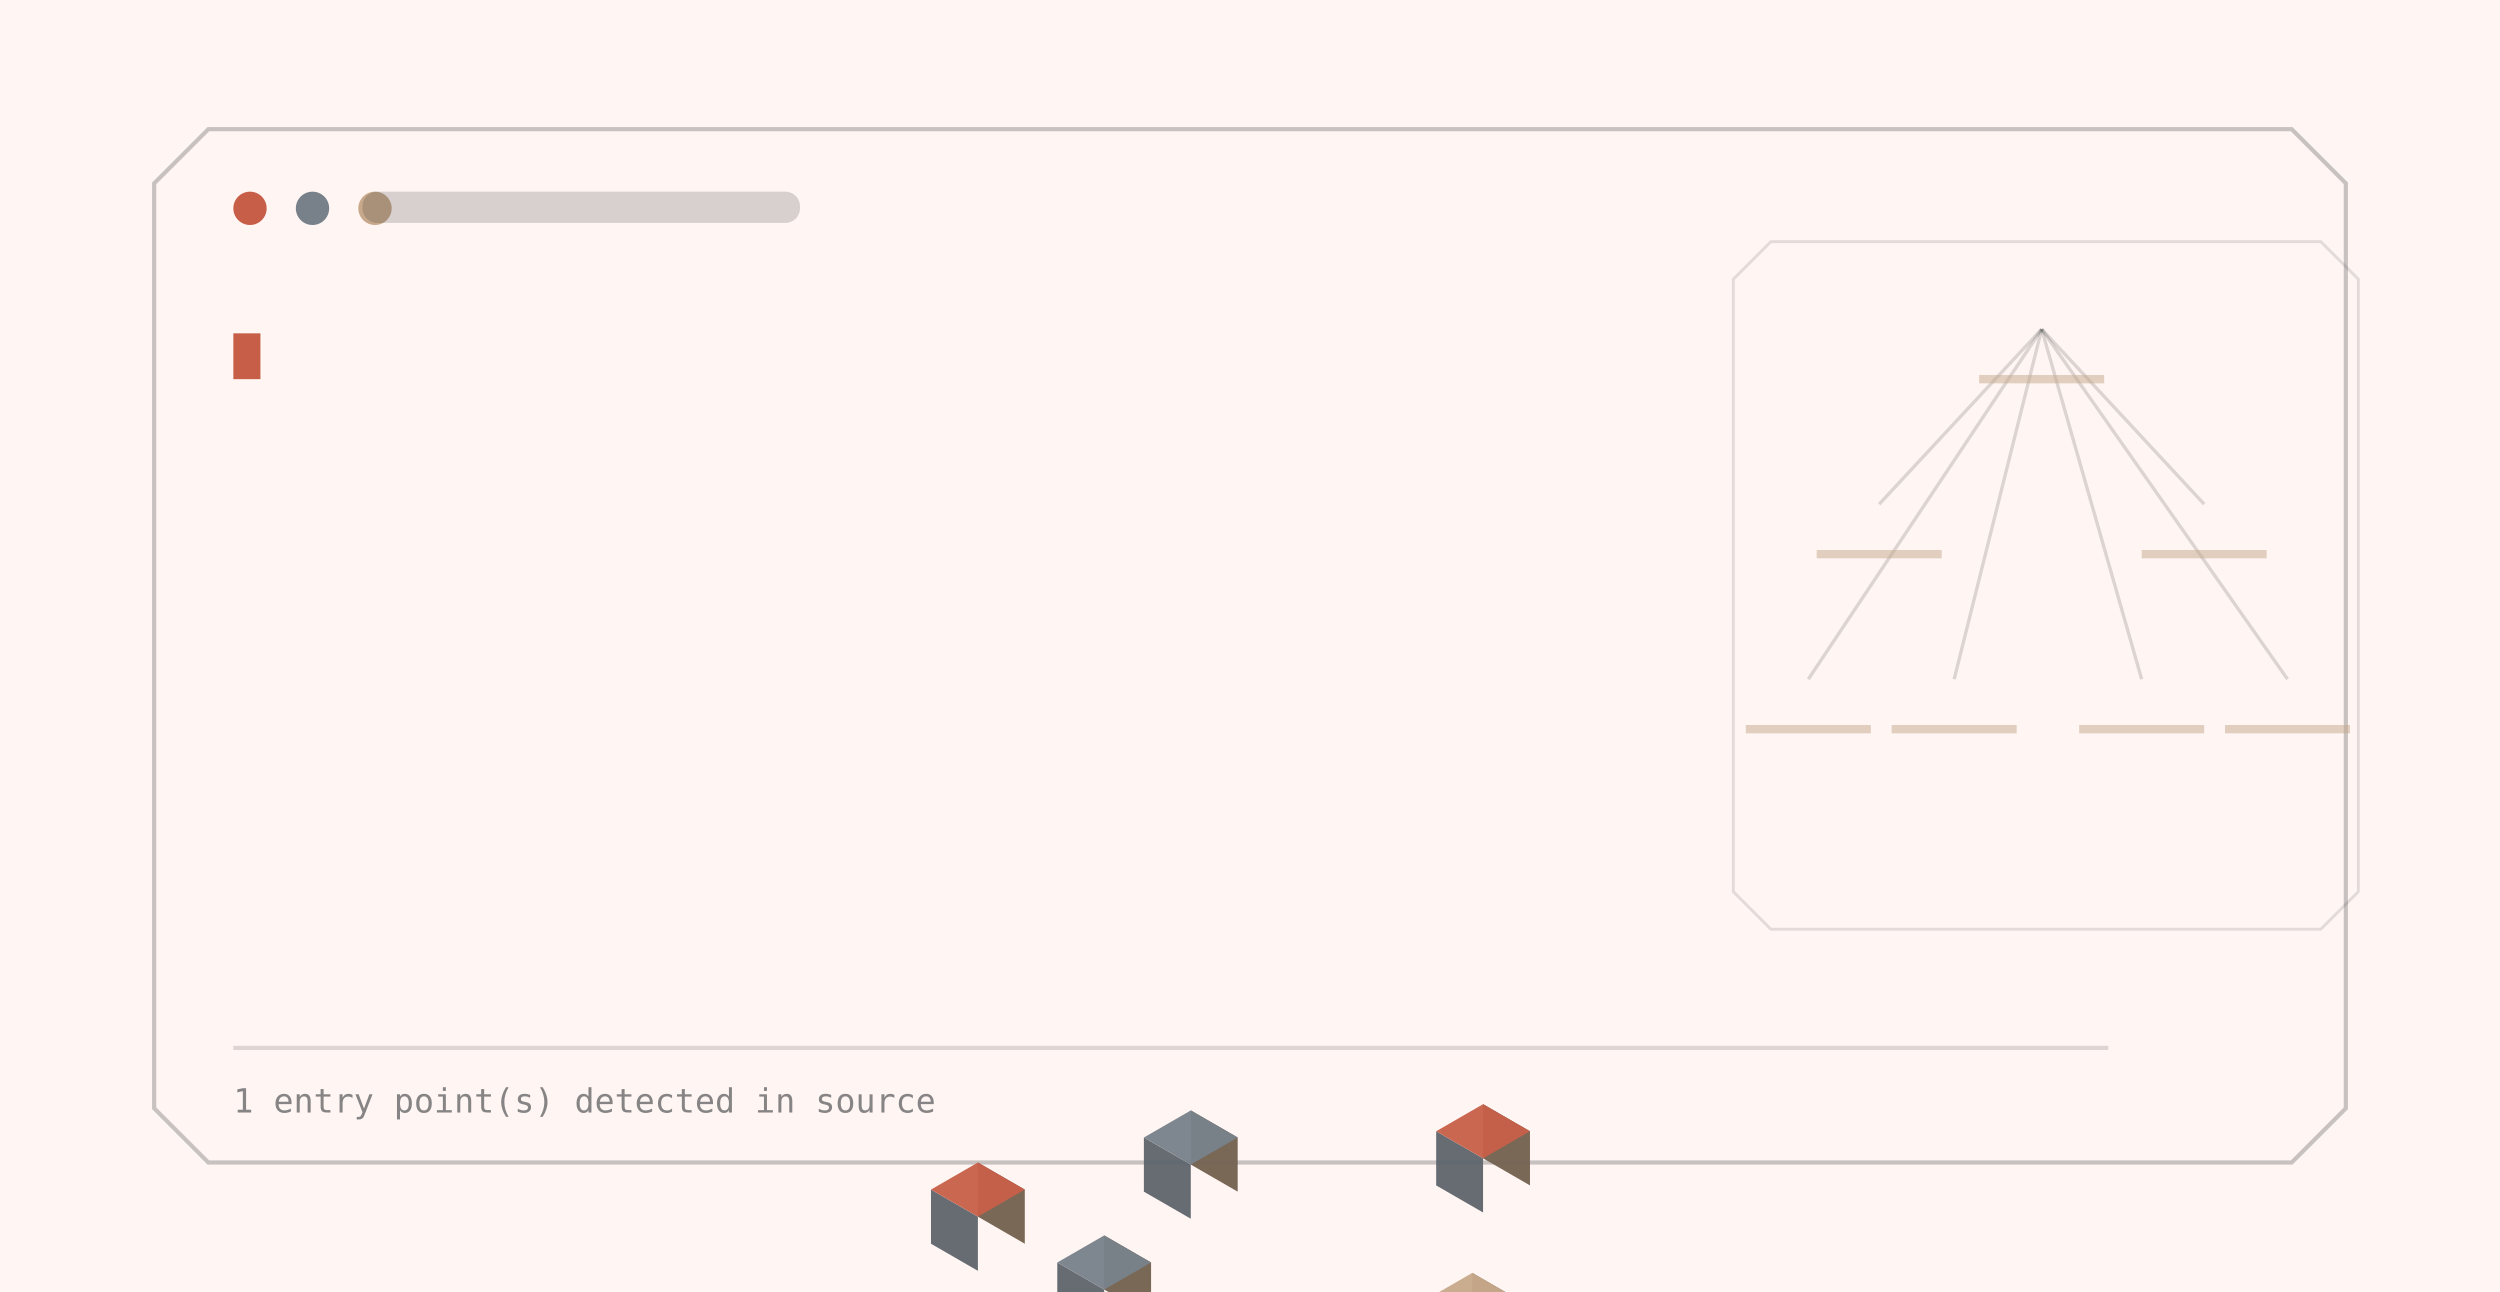
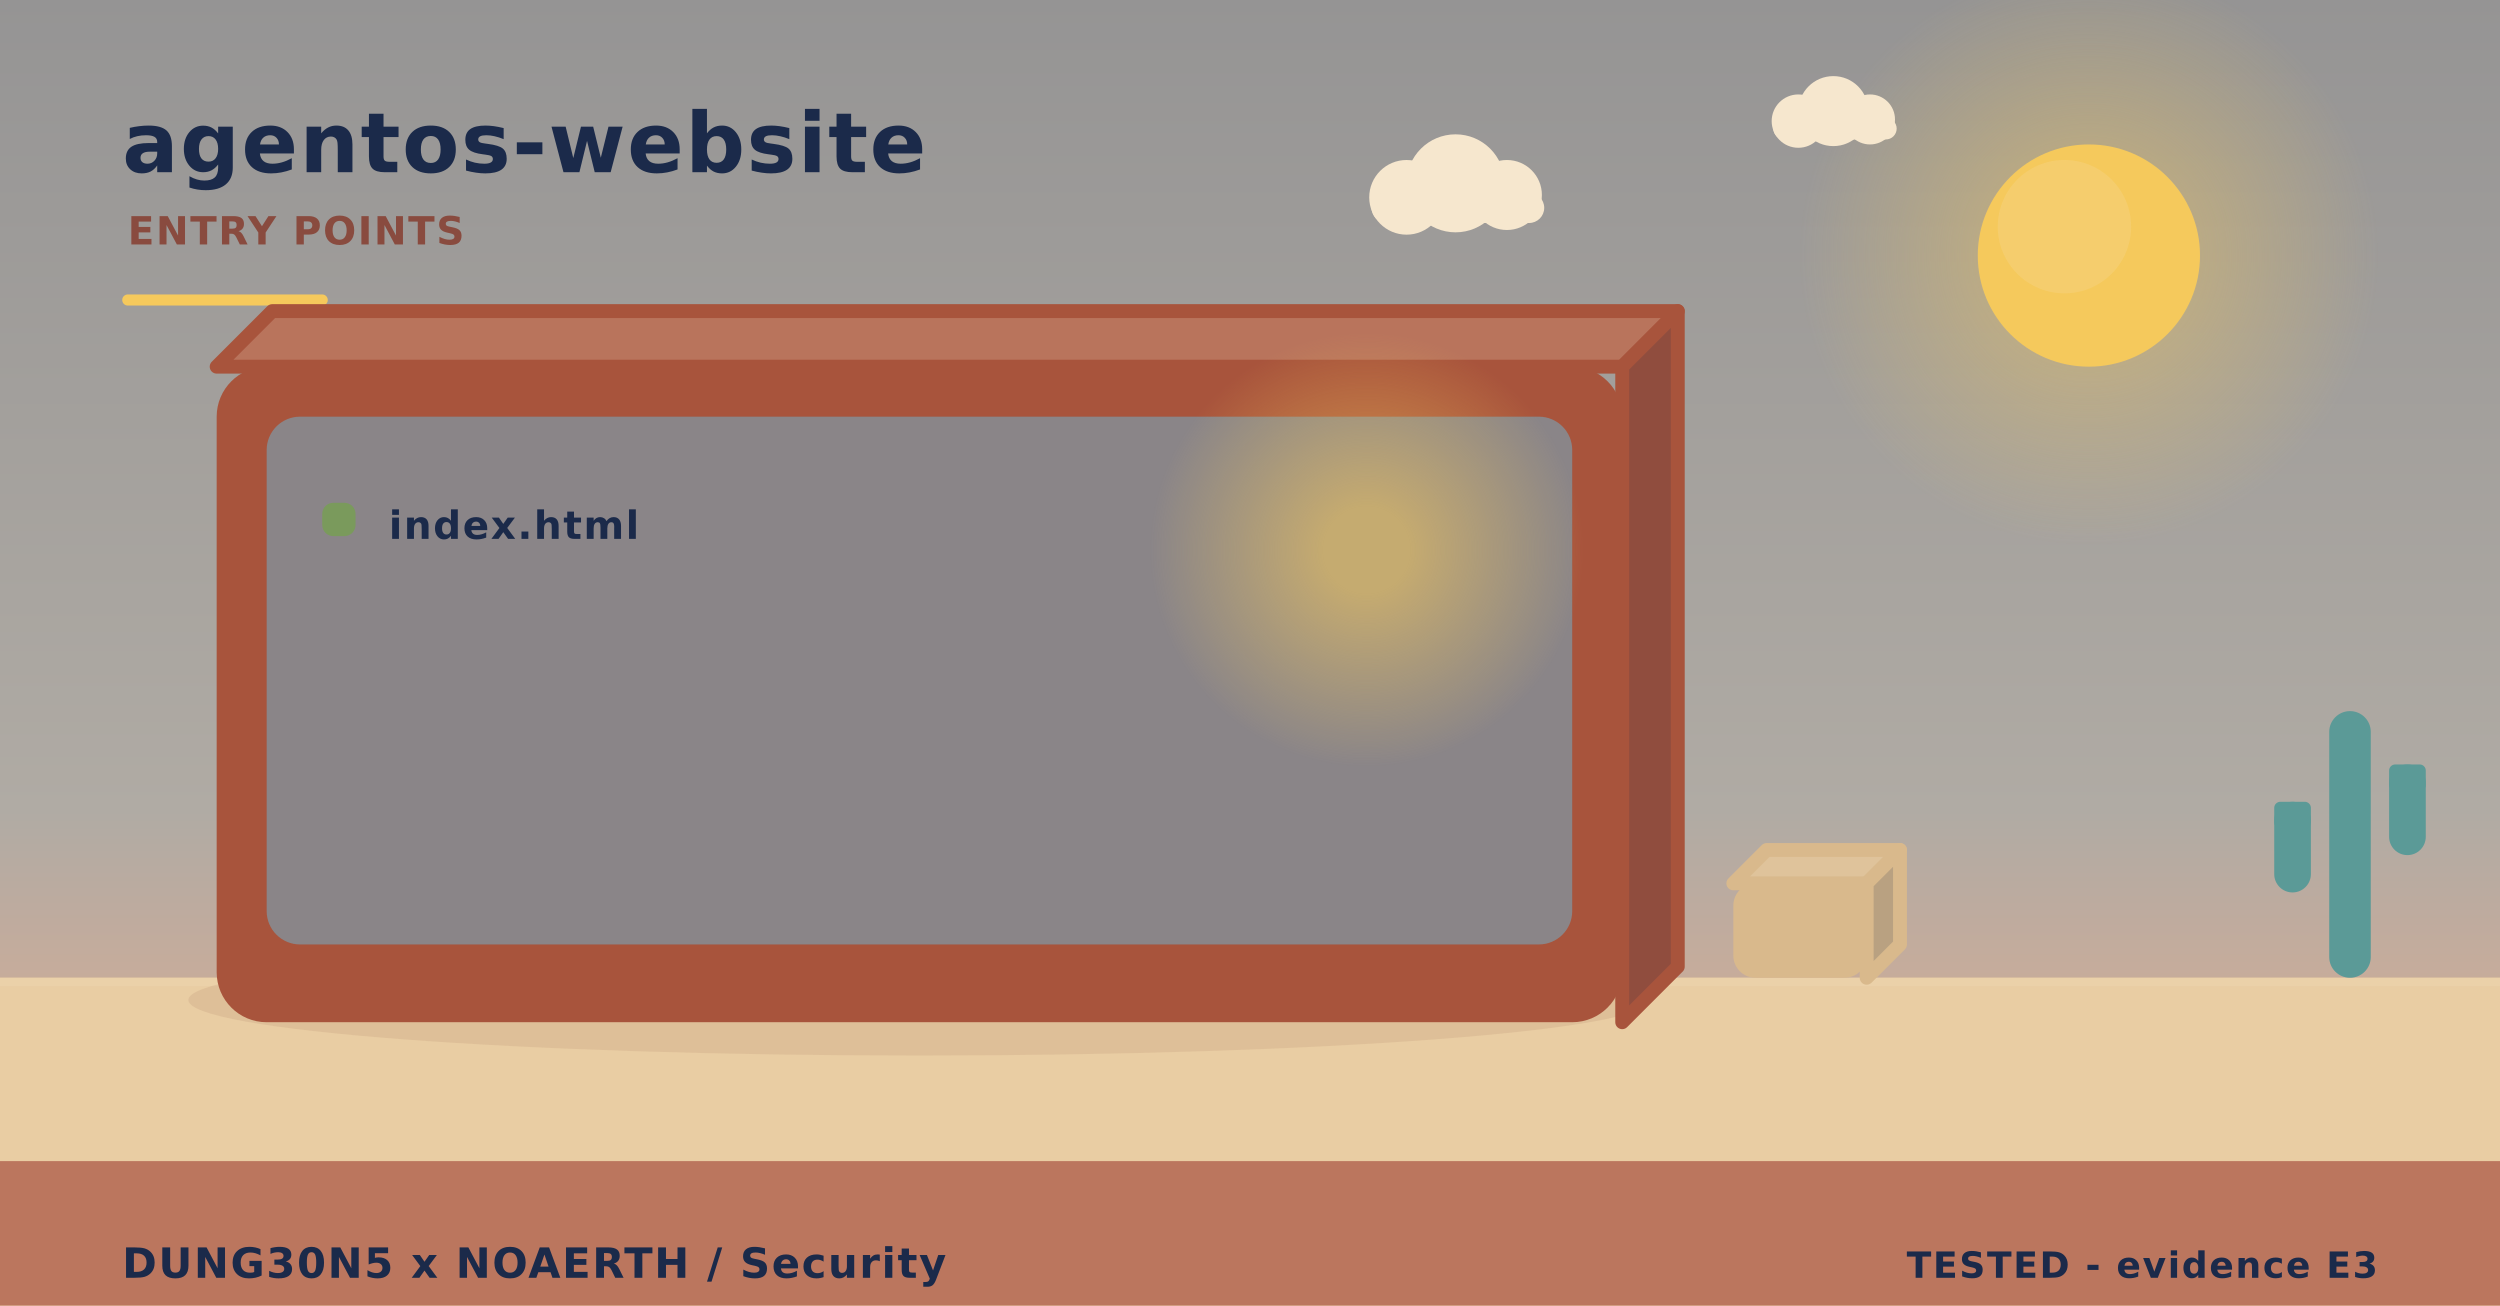
- <svg xmlns="http://www.w3.org/2000/svg" viewBox="0 0 1200 620" width="1200" height="620" role="img" aria-label="agentos-website command surface">
-   <rect width="1200" height="620" fill="#fff5f2" />
-   <defs>
-     <linearGradient id="gt" x1="0" y1="0" x2="1" y2="1">
-       <stop offset="0%" stop-color="#c75f48" />
-       <stop offset="100%" stop-color="#78818a" />
-     </linearGradient>
-   </defs>
-   <path d="M100.00,62.00 H1100.00 L1126.00,88.00 V532.00 L1100.00,558.00 H100.00 L74.00,532.00 V88.00 Z" fill="none" stroke="rgba(37,40,46,0.300)" stroke-width="2.00" opacity="0.85" />
-   <circle cx="120.00" cy="100.00" r="8.00" fill="#c75f48" opacity="1.00" />
-   <circle cx="150.00" cy="100.00" r="8.00" fill="#78818a" opacity="1.00" />
-   <circle cx="180.00" cy="100.00" r="8.00" fill="#c7a88a" opacity="1.00" />
-   <rect x="174.00" y="92.00" width="210.00" height="15.00" rx="7.00" fill="rgba(37,40,46,0.180)" opacity="1.00" />
-   <text x="112" y="148" font-family="ui-monospace,SFMono-Regular,Menlo,monospace" font-size="21" fill="rgba(37,40,46,0.800)" opacity="0">index.html<animate attributeName="opacity" values="0;1;1;0" dur="1.5s" begin="0.0s" repeatCount="indefinite" />
-   </text>
-   <rect x="112" y="160" width="13" height="22" fill="#c75f48">
-     <animate attributeName="opacity" values="1;0;1" dur="1.05s" begin="0s" repeatCount="indefinite" />
-   </rect>
-   <path d="M850.00,116.00 H1114.00 L1132.00,134.00 V428.00 L1114.00,446.00 H850.00 L832.00,428.00 V134.00 Z" fill="none" stroke="rgba(37,40,46,0.180)" stroke-width="1.40" opacity="0.70" />
-   <line x1="980.00" y1="158.00" x2="902.00" y2="242.00" stroke="rgba(37,40,46,0.300)" stroke-width="1.60" opacity="0.55" />
-   <line x1="980.00" y1="158.00" x2="1058.00" y2="242.00" stroke="rgba(37,40,46,0.300)" stroke-width="1.60" opacity="0.55" />
-   <line x1="980.00" y1="158.00" x2="868.00" y2="326.00" stroke="rgba(37,40,46,0.300)" stroke-width="1.60" opacity="0.55" />
-   <line x1="980.00" y1="158.00" x2="938.00" y2="326.00" stroke="rgba(37,40,46,0.300)" stroke-width="1.60" opacity="0.55" />
-   <line x1="980.00" y1="158.00" x2="1028.00" y2="326.00" stroke="rgba(37,40,46,0.300)" stroke-width="1.60" opacity="0.55" />
-   <line x1="980.00" y1="158.00" x2="1098.00" y2="326.00" stroke="rgba(37,40,46,0.300)" stroke-width="1.60" opacity="0.55" />
-   <polygon points="711.87,556.00 734.39,569.00 734.39,543.00 711.87,530.00" fill="#736150" opacity="0.95" />
-   <polygon points="689.36,569.00 711.87,582.00 711.87,556.00 689.36,543.00" fill="#5e656c" opacity="0.95" />
-   <polygon points="711.87,530.00 734.39,543.00 711.87,556.00 689.36,543.00" fill="#c75f48" opacity="0.95" />
+ <svg xmlns="http://www.w3.org/2000/svg" width="900" height="470" viewBox="0 0 900 470" role="img" aria-label="agentos-website - how it is operated">
+   <linearGradient id="skyt" x1="0" y1="0" x2="0" y2="1">
+     <stop offset="0" stop-color="#959494" />
+     <stop offset="0.62" stop-color="#b0aba4" />
+     <stop offset="1" stop-color="#f3ad8a" />
+   </linearGradient>
+   <rect width="900" height="470" fill="url(#skyt)" />
+   <radialGradient id="sunt">
+     <stop offset="0.35" stop-color="#f5c95c" stop-opacity="0.34" />
+     <stop offset="1" stop-color="#f5c95c" stop-opacity="0" />
+   </radialGradient>
+   <circle cx="752" cy="92" r="104" fill="url(#sunt)" />
+   <circle cx="752" cy="92" r="40" fill="#f5c95c" />
+   <circle cx="743.2" cy="81.6" r="24" fill="#f5d27e" opacity="0.5" />
  <g>
-     <rect x="950.00" y="180.00" width="60.00" height="4.00" rx="0.00" fill="rgba(199,168,138,0.500)" opacity="1.00" />
-     <animate attributeName="opacity" values="0.25;1.0;0.25" dur="12.7s" begin="0.0s" repeatCount="indefinite" />
+     <circle cx="524" cy="66" r="17.64" fill="#f6e7ce" />
+     <circle cx="506.36" cy="71.04" r="13.44" fill="#f6e7ce" />
+     <circle cx="542.48" cy="70.2" r="12.6" fill="#f6e7ce" />
+     <rect x="493.76" y="69.36" width="62.16" height="10.92" rx="5.46" fill="#f6e7ce" />
+     <animateTransform attributeName="transform" type="translate" values="0 0;24 0;0 0" dur="36s" begin="0s" repeatCount="indefinite" />
  </g>
-   <polygon points="571.58,559.00 594.09,572.00 594.09,546.00 571.58,533.00" fill="#736150" opacity="0.95" />
-   <polygon points="549.06,572.00 571.58,585.00 571.58,559.00 549.06,546.00" fill="#5e656c" opacity="0.95" />
-   <polygon points="571.58,533.00 594.09,546.00 571.58,559.00 549.06,546.00" fill="#78818a" opacity="0.95" />
  <g>
-     <rect x="872.00" y="264.00" width="60.00" height="4.00" rx="0.00" fill="rgba(199,168,138,0.500)" opacity="1.00" />
-     <animate attributeName="opacity" values="0.25;1.0;0.25" dur="12.7s" begin="0.4s" repeatCount="indefinite" />
+     <circle cx="660" cy="40" r="12.6" fill="#f6e7ce" />
+     <circle cx="647.4" cy="43.6" r="9.6" fill="#f6e7ce" />
+     <circle cx="673.2" cy="43" r="9" fill="#f6e7ce" />
+     <rect x="638.4" y="42.4" width="44.4" height="7.8" rx="3.9" fill="#f6e7ce" />
+     <animateTransform attributeName="transform" type="translate" values="0 0;-18 0;0 0" dur="46s" begin="3s" repeatCount="indefinite" />
  </g>
-   <polygon points="706.68,637.00 729.19,650.00 729.19,624.00 706.68,611.00" fill="#736150" opacity="0.95" />
-   <polygon points="684.16,650.00 706.68,663.00 706.68,637.00 684.16,624.00" fill="#5e656c" opacity="0.95" />
-   <polygon points="706.68,611.00 729.19,624.00 706.68,637.00 684.16,624.00" fill="#c7a88a" opacity="0.95" />
+   <rect x="0" y="352" width="900" height="118" fill="#e9cda3" />
+   <rect x="0" y="352" width="900" height="3" fill="#ebd1a9" />
+   <text x="44" y="62" font-family="Verdana,DejaVu Sans,sans-serif" font-size="30" font-weight="700" letter-spacing="0.6" fill="#1b2a4a" text-anchor="start">agentos-website</text>
+   <text x="46" y="88" font-family="Verdana,DejaVu Sans,sans-serif" font-size="14" font-weight="700" letter-spacing="0.6" fill="#894b3f" text-anchor="start">ENTRY POINTS</text>
+   <rect x="44" y="106" width="74" height="4" rx="2" fill="#f5c95c" />
+   <ellipse cx="331" cy="360" rx="263.2" ry="20" fill="rgba(138,90,68,0.11)" />
+   <path d="M78,132 L584,132 L604,112 L98,112 Z" fill="#b9745c" stroke="#a8543c" stroke-width="5" stroke-linejoin="round" />
+   <path d="M584,132 L604,112 L604,348 L584,368 Z" fill="#904d3e" stroke="#a8543c" stroke-width="5" stroke-linejoin="round" />
+   <rect x="78" y="132" width="506" height="236" rx="18" fill="#a8543c" />
+   <rect x="96" y="150" width="470" height="190" rx="12" fill="#88888c" opacity="0.94" />
+   <radialGradient id="lamp14279">
+     <stop offset="0.2" stop-color="#f5c95c" stop-opacity="0.55" />
+     <stop offset="1" stop-color="#f5c95c" stop-opacity="0" />
+   </radialGradient>
+   <circle cx="492" cy="198" r="78" fill="url(#lamp14279)" />
+   <rect x="116" y="181" width="12" height="12" rx="4" fill="#7a9a5c" />
  <g>
-     <rect x="1028.00" y="264.00" width="60.00" height="4.00" rx="0.00" fill="rgba(199,168,138,0.500)" opacity="1.00" />
-     <animate attributeName="opacity" values="0.25;1.0;0.25" dur="12.7s" begin="0.8s" repeatCount="indefinite" />
+     <text x="140" y="194" font-family="Verdana,DejaVu Sans,sans-serif" font-size="14" font-weight="700" letter-spacing="0.6" fill="#1b2a4a" text-anchor="start">index.html</text>
+     <animateTransform attributeName="transform" type="translate" values="0 10;0 0" dur="0.7s" begin="0.4s" fill="freeze" />
  </g>
-   <polygon points="469.39,584.00 491.90,597.00 491.90,571.00 469.39,558.00" fill="#736150" opacity="0.95" />
-   <polygon points="446.87,597.00 469.39,610.00 469.39,584.00 446.87,571.00" fill="#5e656c" opacity="0.95" />
-   <polygon points="469.39,558.00 491.90,571.00 469.39,584.00 446.87,571.00" fill="#c75f48" opacity="0.95" />
-   <g>
-     <rect x="838.00" y="348.00" width="60.00" height="4.00" rx="0.00" fill="rgba(199,168,138,0.500)" opacity="1.00" />
-     <animate attributeName="opacity" values="0.25;1.0;0.25" dur="12.7s" begin="1.2s" repeatCount="indefinite" />
-   </g>
-   <polygon points="530.01,619.00 552.52,632.00 552.52,606.00 530.01,593.00" fill="#736150" opacity="0.95" />
-   <polygon points="507.49,632.00 530.01,645.00 530.01,619.00 507.49,606.00" fill="#5e656c" opacity="0.95" />
-   <polygon points="530.01,593.00 552.52,606.00 530.01,619.00 507.49,606.00" fill="#78818a" opacity="0.95" />
-   <g>
-     <rect x="908.00" y="348.00" width="60.00" height="4.00" rx="0.00" fill="rgba(199,168,138,0.500)" opacity="1.00" />
-     <animate attributeName="opacity" values="0.25;1.0;0.25" dur="12.7s" begin="1.6s" repeatCount="indefinite" />
-   </g>
-   <polygon points="607.95,664.00 630.47,677.00 630.47,651.00 607.95,638.00" fill="#736150" opacity="0.95" />
-   <polygon points="585.43,677.00 607.95,690.00 607.95,664.00 585.43,651.00" fill="#5e656c" opacity="0.95" />
-   <polygon points="607.95,638.00 630.47,651.00 607.95,664.00 585.43,651.00" fill="#c7a88a" opacity="0.95" />
-   <g>
-     <rect x="998.00" y="348.00" width="60.00" height="4.00" rx="0.00" fill="rgba(199,168,138,0.500)" opacity="1.00" />
-     <animate attributeName="opacity" values="0.25;1.0;0.25" dur="12.7s" begin="2.0s" repeatCount="indefinite" />
-   </g>
-   <polygon points="668.57,699.00 691.09,712.00 691.09,686.00 668.57,673.00" fill="#736150" opacity="0.95" />
-   <polygon points="646.05,712.00 668.57,725.00 668.57,699.00 646.05,686.00" fill="#5e656c" opacity="0.95" />
-   <polygon points="668.57,673.00 691.09,686.00 668.57,699.00 646.05,686.00" fill="#c75f48" opacity="0.95" />
-   <g>
-     <rect x="1068.00" y="348.00" width="60.00" height="4.00" rx="0.00" fill="rgba(199,168,138,0.500)" opacity="1.00" />
-     <animate attributeName="opacity" values="0.25;1.0;0.25" dur="12.7s" begin="2.4s" repeatCount="indefinite" />
-   </g>
-   <rect x="112.00" y="502.00" width="900.00" height="2.00" rx="0.00" fill="rgba(37,40,46,0.160)" opacity="1.00" />
-   <text x="112" y="534" font-family="ui-monospace,Menlo,monospace" font-size="16" fill="rgba(37,40,46,0.550)">1 entry point(s) detected in source</text>
+   <path d="M624,318 L672,318 L684,306 L636,306 Z" fill="#dfc39b" stroke="#d9b98c" stroke-width="5" stroke-linejoin="round" />
+   <path d="M672,318 L684,306 L684,340 L672,352 Z" fill="#b9a181" stroke="#d9b98c" stroke-width="5" stroke-linejoin="round" />
+   <rect x="624" y="318" width="48" height="34" rx="8" fill="#d9b98c" />
+   <rect x="838.52" y="256" width="14.96" height="96" rx="7.48" fill="#5b9a97" />
+   <rect x="818.72" y="288.64" width="13.2" height="32.64" rx="6.6" fill="#5b9a97" />
+   <rect x="818.72" y="288.64" width="13.2" height="9.6" rx="2.2" fill="#5b9a97" />
+   <rect x="860.08" y="275.2" width="13.2" height="32.64" rx="6.6" fill="#5b9a97" />
+   <rect x="860.08" y="275.2" width="13.2" height="9.6" rx="2.2" fill="#5b9a97" />
+   <rect x="0" y="418" width="900" height="52" rx="0" fill="#b87159" opacity="0.94" />
+   <text x="44" y="460" font-family="Verdana,DejaVu Sans,sans-serif" font-size="15" font-weight="700" letter-spacing="0.6" fill="#1b2a4a" text-anchor="start">DUNG30N5 x NOAERTH  /  Security</text>
+   <text x="856" y="460" font-family="Verdana,DejaVu Sans,sans-serif" font-size="13" font-weight="700" letter-spacing="0.6" fill="#1b2a4a" text-anchor="end">TESTED  -  evidence E3</text>
</svg>
